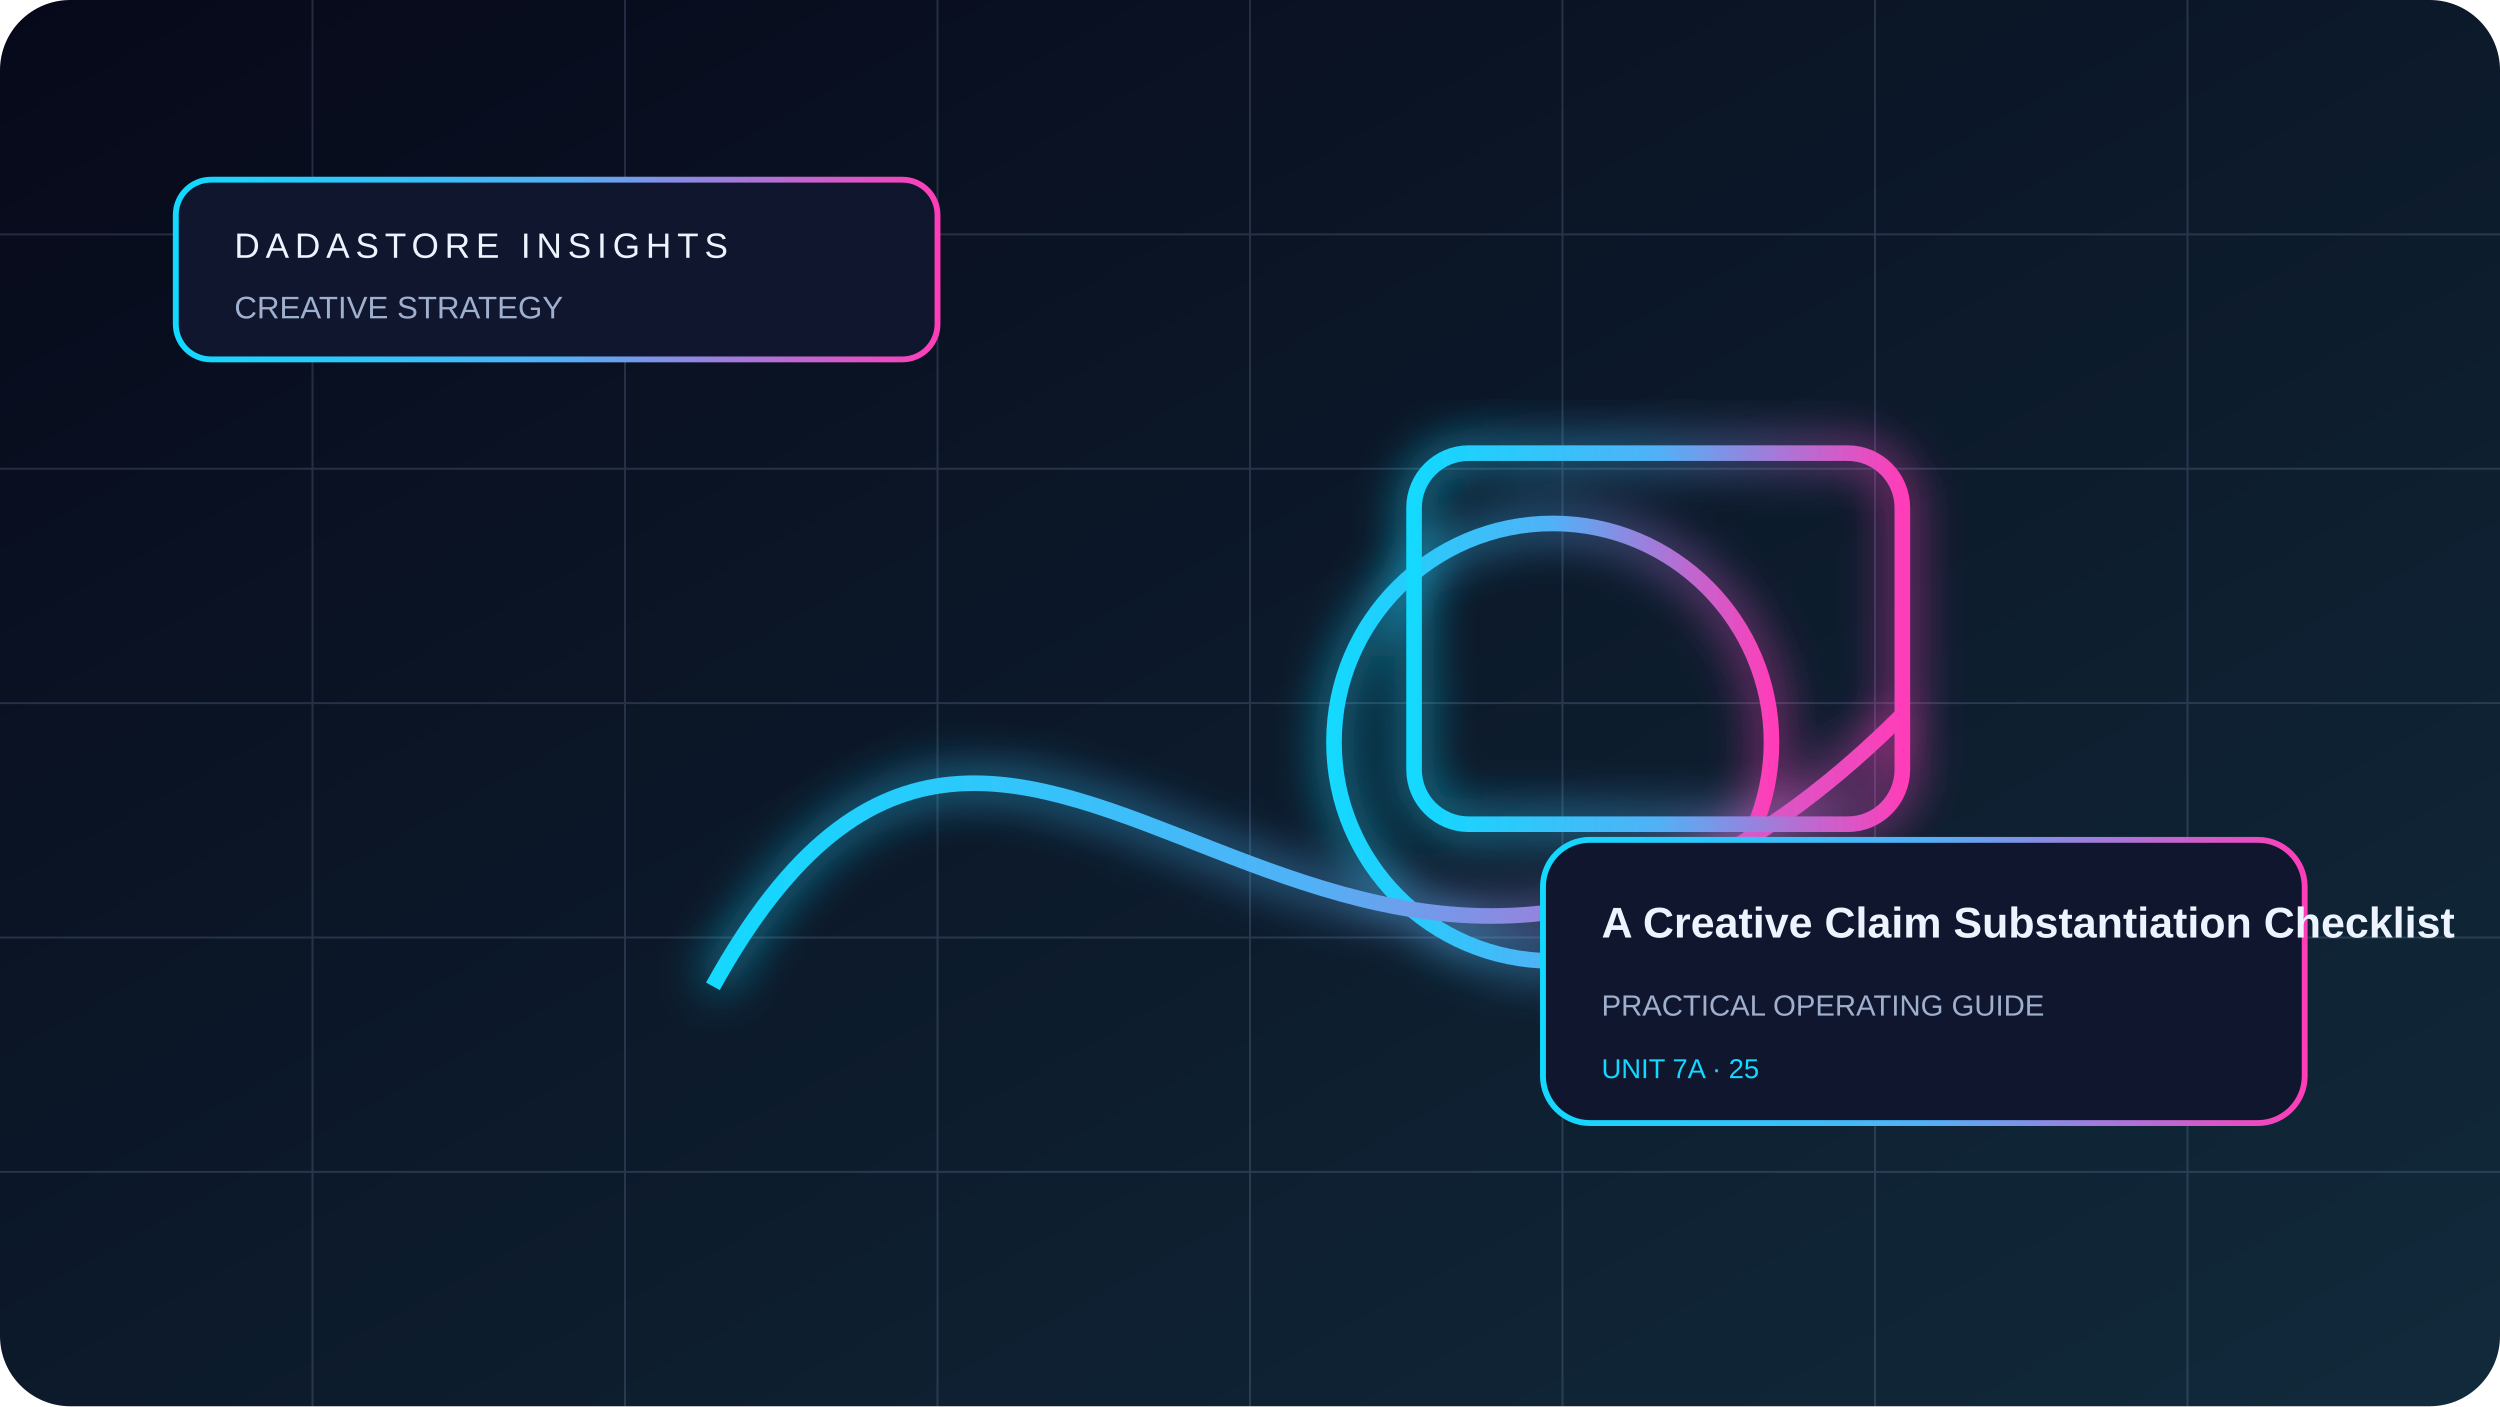
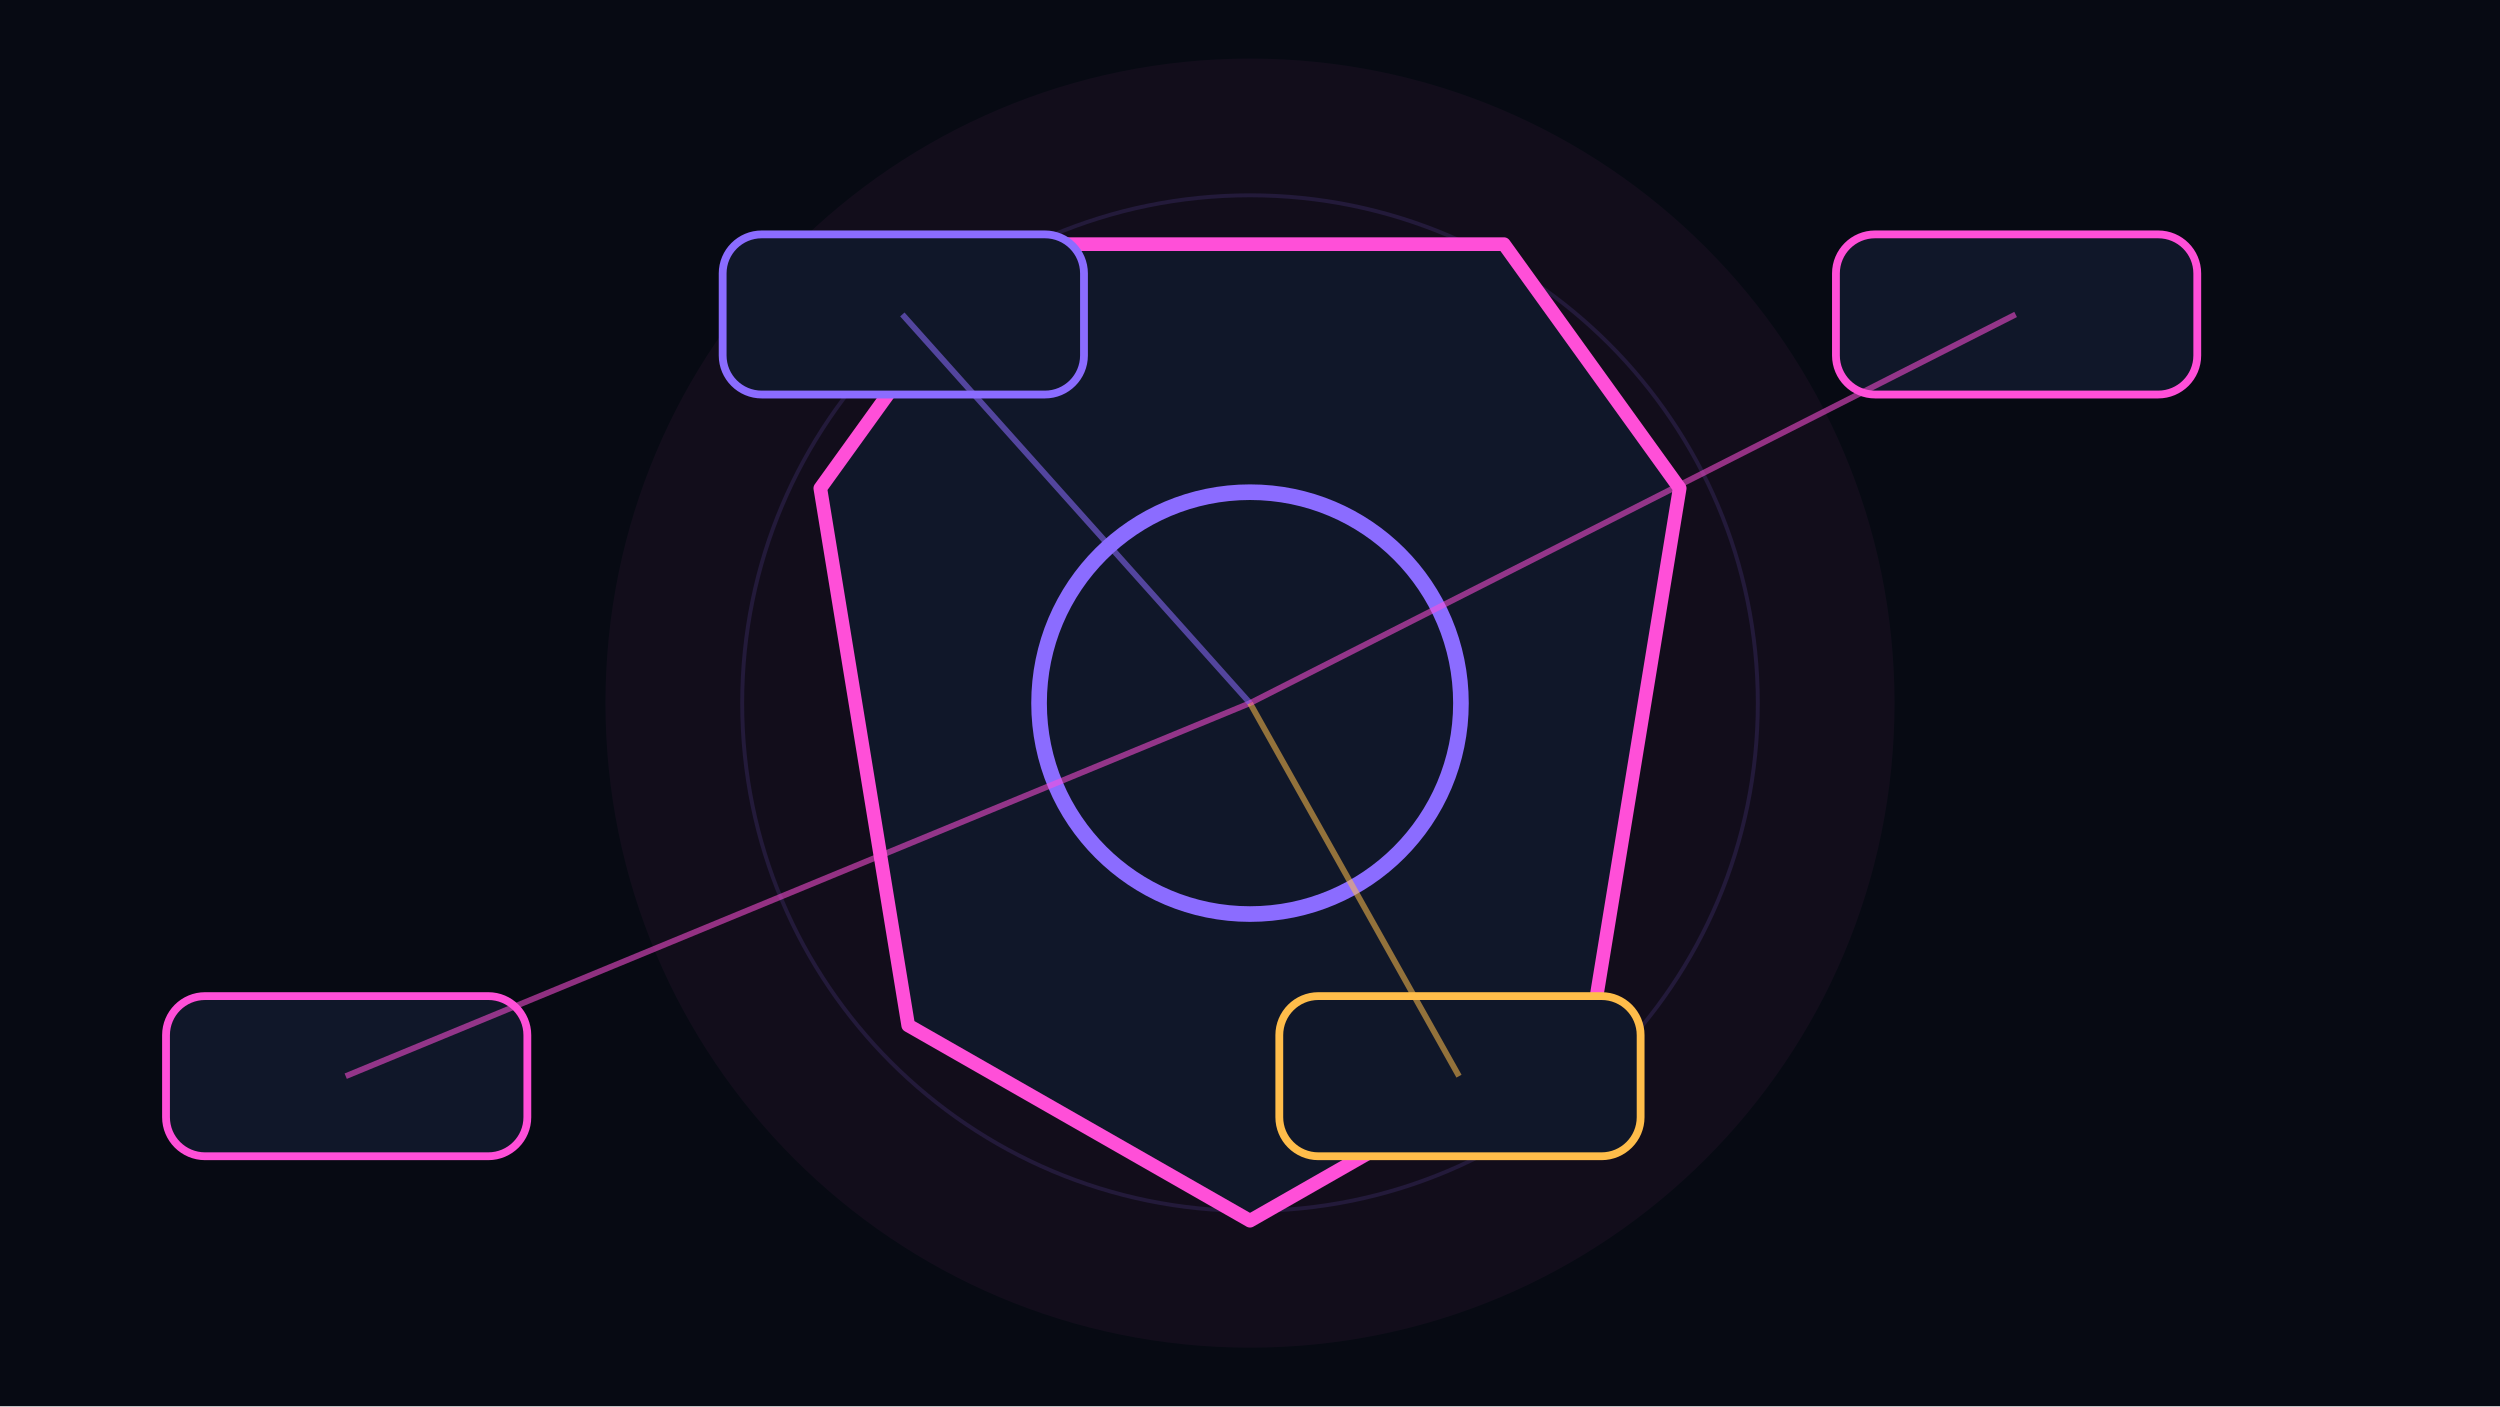
- <svg xmlns="http://www.w3.org/2000/svg" viewBox="0 0 1280 720" role="img" aria-labelledby="title desc">
+ <svg xmlns="http://www.w3.org/2000/svg" width="1280" height="720" viewBox="0 0 1280 720" role="img" aria-labelledby="u7d-title-25 u7d-desc-25" data-unit7d-composition="u7d-25-creative-claim-substantiation-checklist" data-unit7d-family="claim evidence shield">
  <defs>
-     <linearGradient id="bg" x1="0" y1="0" x2="1" y2="1">
-       <stop stop-color="#07091a" />
-       <stop offset="1" stop-color="hsl(205 55% 15%)" />
+     <linearGradient id="u7d-accent-25" x1="0" y1="0" x2="1" y2="1">
+       <stop stop-color="#ff4fd8" />
+       <stop offset=".55" stop-color="#8b6cff" />
+       <stop offset="1" stop-color="#ffbd4a" />
    </linearGradient>
-     <linearGradient id="line" x1="0" y1="0" x2="1" y2="0">
-       <stop stop-color="#12d9ff" />
-       <stop offset=".5" stop-color="hsl(205 90% 64%)" />
-       <stop offset="1" stop-color="#ff3db8" />
-     </linearGradient>
-     <filter id="glow">
-       <feGaussianBlur stdDeviation="12" result="b" />
-       <feMerge>
-         <feMergeNode in="b" />
-         <feMergeNode in="SourceGraphic" />
-       </feMerge>
-     </filter>
  </defs>
-   <rect width="1280" height="720" rx="36" fill="url(#bg)" />
-   <g opacity=".18" stroke="#a8b8e8">
-     <path d="M0 120H1280M0 240H1280M0 360H1280M0 480H1280M0 600H1280" />
-     <path d="M160 0V720M320 0V720M480 0V720M640 0V720M800 0V720M960 0V720M1120 0V720" />
+   <rect width="1280" height="720" fill="#070a13" />
+   <circle cx="640" cy="360" r="330" fill="#ff4fd8" opacity=".045" />
+   <circle cx="640" cy="360" r="260" fill="none" stroke="#8b6cff" stroke-width="2" opacity=".14" />
+   <g data-visual-type="shield">
+     <path d="M510 125L770 125L860 250L815 525L640 625L465 525L420 250Z" stroke="#ff4fd8" stroke-width="7" fill="#101729" opacity="1" stroke-linecap="round" stroke-linejoin="round" />
+     <circle cx="640" cy="360" r="108" fill="none" stroke="#8b6cff" stroke-width="8" opacity="1" />
+     <rect x="85" y="510" width="185" height="82" rx="20" fill="#101729" stroke="#ff4fd8" stroke-width="4" opacity="1" />
+     <line x1="640" y1="360" x2="177" y2="551" stroke="#ff4fd8" stroke-width="3" opacity="0.55" />
+     <rect x="370" y="120" width="185" height="82" rx="20" fill="#101729" stroke="#8b6cff" stroke-width="4" opacity="1" />
+     <line x1="640" y1="360" x2="462" y2="161" stroke="#8b6cff" stroke-width="3" opacity="0.55" />
+     <rect x="655" y="510" width="185" height="82" rx="20" fill="#101729" stroke="#ffbd4a" stroke-width="4" opacity="1" />
+     <line x1="640" y1="360" x2="747" y2="551" stroke="#ffbd4a" stroke-width="3" opacity="0.55" />
+     <rect x="940" y="120" width="185" height="82" rx="20" fill="#101729" stroke="#ff4fd8" stroke-width="4" opacity="1" />
+     <line x1="640" y1="360" x2="1032" y2="161" stroke="#ff4fd8" stroke-width="3" opacity="0.55" />
  </g>
-   <g fill="none" stroke="url(#line)" stroke-width="8" filter="url(#glow)">
-     <circle cx="795" cy="380" r="112" />
-     <path d="M365 505 C525 215,685 655,975 365" />
-     <rect x="724" y="232" width="250" height="190" rx="28" />
-   </g>
-   <g fill="#10162e" stroke="url(#line)" stroke-width="3">
-     <rect x="90" y="92" width="390" height="92" rx="18" />
-     <rect x="790" y="430" width="390" height="145" rx="24" />
-   </g>
-   <g fill="#edf4ff" font-family="Arial,sans-serif">
-     <text x="120" y="132" font-size="18" letter-spacing="3">DADASTORE INSIGHTS</text>
-     <text x="120" y="163" font-size="16" fill="#9fb0cf">CREATIVE STRATEGY</text>
-     <text x="820" y="480" font-size="22" font-weight="700">A Creative Claim Substantiation Checklist</text>
-     <text x="820" y="520" font-size="15" fill="#9fb0cf">PRACTICAL OPERATING GUIDE</text>
-     <text x="820" y="552" font-size="14" fill="#12d9ff">UNIT 7A · 25</text>
-   </g>
+   <path d="M70 665H1210" stroke="url(#u7d-accent-25)" stroke-width="3" opacity=".5" />
</svg>
